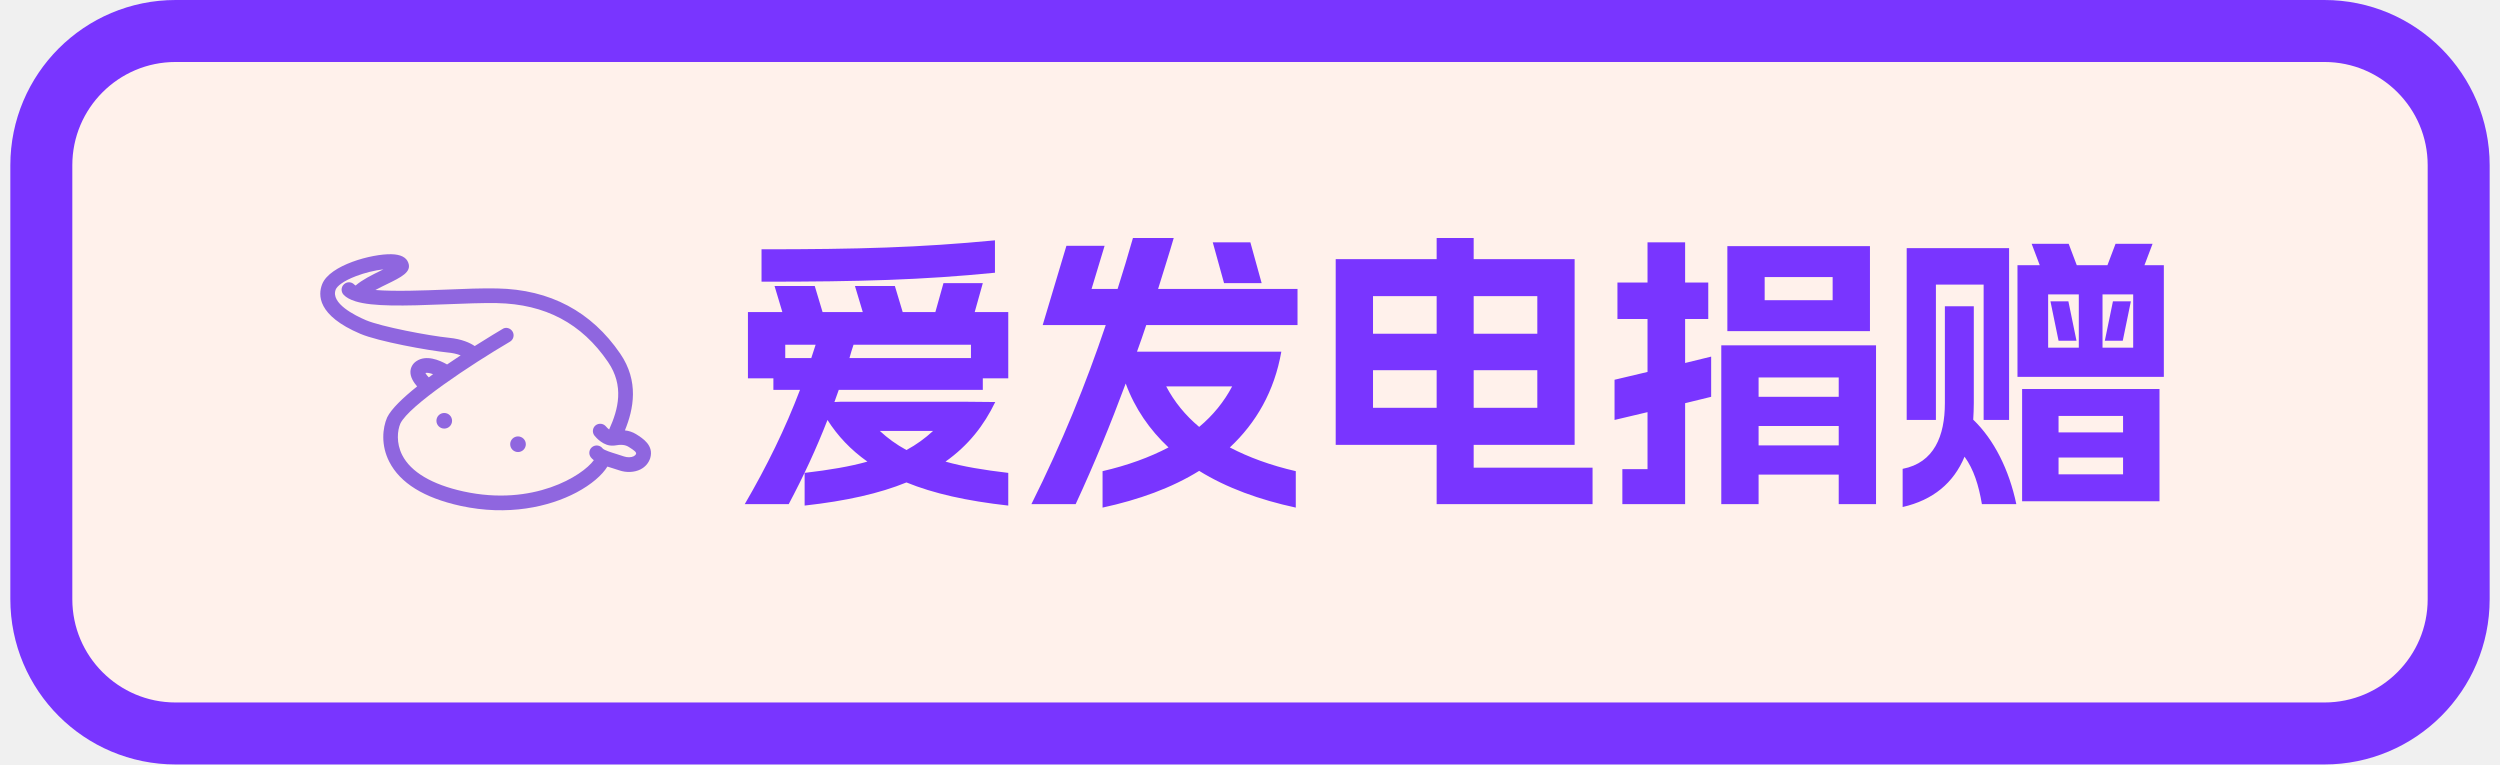
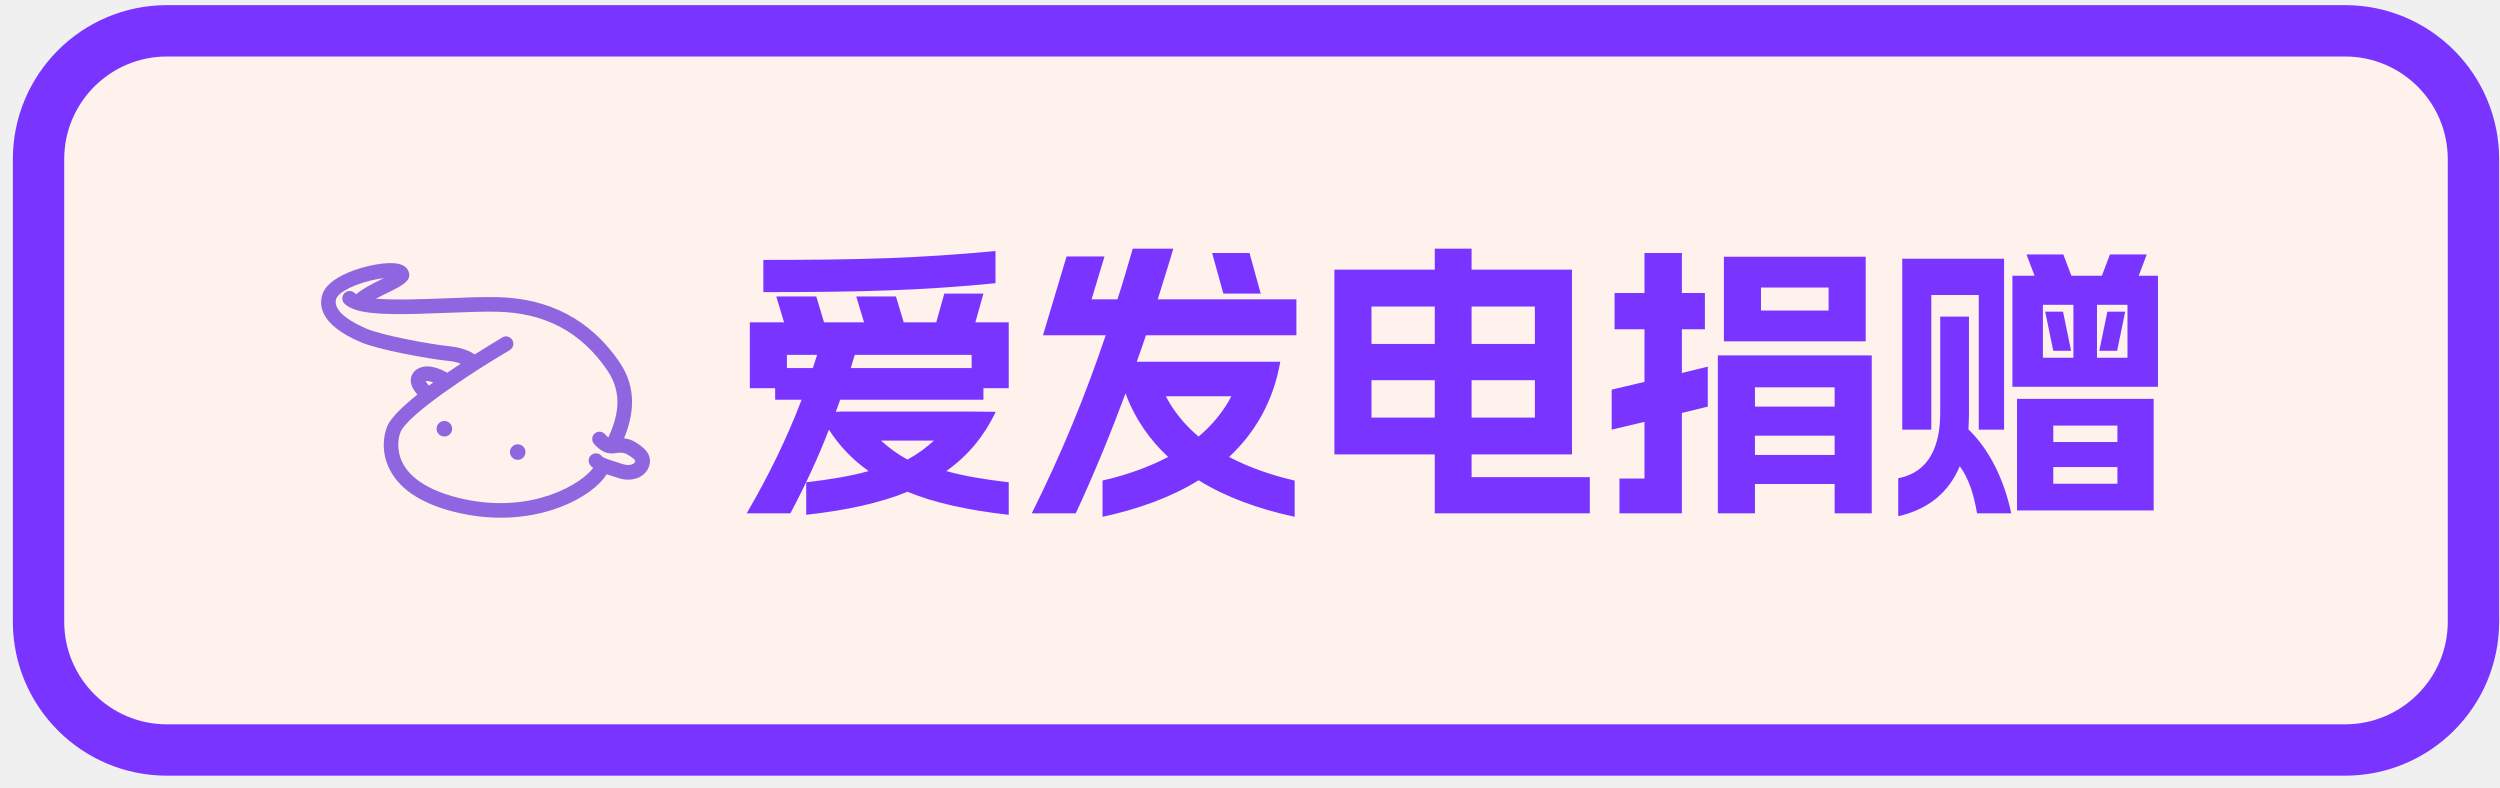
- <svg xmlns="http://www.w3.org/2000/svg" width="121" height="37" viewBox="0 0 121 37" fill="none">
-   <rect x="2" y="1.5" width="117" height="34" rx="6.5" fill="#FFF1EB" />
-   <rect x="2" y="1.5" width="117" height="34" rx="6.5" stroke="#7935FF" stroke-width="3" />
+ <svg xmlns="http://www.w3.org/2000/svg" width="146" height="46" viewBox="0 0 146 46" fill="none">
+   <rect x="2.25" y="1.8" width="142.2" height="42" rx="7.5" fill="#FFF1EB" />
+   <rect x="2.25" y="1.8" width="142.2" height="42" rx="7.5" stroke="#7935FF" stroke-width="3" />
  <g clip-path="url(#clip0_44_43)">
-     <path d="M21.502 19.988C21.292 19.988 21.123 20.156 21.123 20.366C21.123 20.575 21.292 20.744 21.502 20.744C21.711 20.744 21.88 20.575 21.88 20.366C21.88 20.156 21.711 19.988 21.502 19.988ZM25.072 21.122C24.862 21.122 24.693 21.291 24.693 21.5C24.693 21.71 24.862 21.879 25.072 21.879C25.281 21.879 25.45 21.71 25.45 21.5C25.45 21.294 25.281 21.125 25.072 21.122Z" fill="#8F66DF" />
-     <path d="M30.786 21.013C30.623 20.913 30.436 20.85 30.245 20.831C30.667 19.803 30.936 18.456 30.02 17.118C28.626 15.077 26.622 14.011 24.068 13.961C23.34 13.945 22.483 13.979 21.577 14.017C20.523 14.058 19.12 14.114 18.169 14.036C18.36 13.933 18.563 13.832 18.738 13.748C19.41 13.42 19.936 13.167 19.761 12.717C19.667 12.454 19.395 12.316 18.945 12.304C18.001 12.282 15.96 12.829 15.594 13.751C15.387 14.27 15.353 15.271 17.444 16.158C18.304 16.524 20.736 16.968 21.674 17.062C21.886 17.08 22.096 17.124 22.296 17.199C22.08 17.34 21.861 17.49 21.639 17.64C21.255 17.421 20.623 17.162 20.154 17.48C19.979 17.593 19.87 17.784 19.864 17.993C19.858 18.25 20.014 18.503 20.189 18.703C19.498 19.256 18.939 19.791 18.738 20.203C18.517 20.71 18.426 21.541 18.842 22.351C19.367 23.379 20.523 24.095 22.286 24.483C24.59 24.986 26.578 24.533 27.894 23.839C28.626 23.451 29.148 22.992 29.398 22.582C29.476 22.607 29.554 22.632 29.636 22.657C29.748 22.692 29.86 22.726 29.967 22.763C30.314 22.885 30.701 22.866 30.998 22.72L31.014 22.71C31.23 22.601 31.395 22.407 31.47 22.176C31.655 21.557 31.114 21.219 30.786 21.013ZM20.961 18.112L20.752 18.265C20.689 18.203 20.633 18.131 20.589 18.053C20.67 18.028 20.811 18.056 20.961 18.112ZM30.786 21.963C30.77 22.01 30.736 22.047 30.673 22.082C30.548 22.144 30.364 22.148 30.198 22.091C30.086 22.051 29.964 22.013 29.842 21.976C29.617 21.907 29.238 21.791 29.167 21.704C29.048 21.547 28.826 21.513 28.666 21.632C28.507 21.751 28.476 21.973 28.595 22.132C28.638 22.185 28.685 22.232 28.741 22.273C28.198 23.026 25.809 24.526 22.43 23.785C20.908 23.451 19.883 22.845 19.467 22.026C19.167 21.435 19.235 20.828 19.379 20.497C19.792 19.637 22.777 17.659 24.684 16.537C24.853 16.436 24.909 16.218 24.809 16.049C24.709 15.88 24.481 15.811 24.321 15.924C24.168 16.015 23.646 16.324 22.977 16.749C22.752 16.596 22.361 16.411 21.736 16.349C20.745 16.249 18.457 15.811 17.716 15.499C17.188 15.274 15.985 14.68 16.25 14.011C16.313 13.854 16.603 13.604 17.232 13.364C17.66 13.201 18.107 13.092 18.56 13.035L18.42 13.104C17.991 13.314 17.526 13.545 17.21 13.82C17.188 13.807 17.166 13.792 17.147 13.773C17.016 13.633 16.794 13.623 16.65 13.758L16.644 13.764C16.5 13.898 16.497 14.123 16.632 14.267C16.76 14.402 16.947 14.502 17.185 14.576C17.194 14.58 17.201 14.583 17.21 14.586C18.041 14.842 19.517 14.811 21.596 14.727C22.493 14.692 23.34 14.658 24.046 14.67C26.391 14.717 28.151 15.649 29.429 17.521C30.214 18.672 29.932 19.803 29.482 20.788C29.426 20.744 29.373 20.694 29.329 20.641C29.204 20.491 28.982 20.466 28.829 20.585C28.676 20.706 28.651 20.932 28.773 21.085C28.845 21.175 29.217 21.604 29.676 21.566H29.701C29.717 21.563 29.729 21.566 29.745 21.563C30.058 21.507 30.258 21.519 30.442 21.638C30.689 21.794 30.808 21.885 30.786 21.963Z" fill="#8F66DF" />
+     <path d="M25.952 24.585C25.701 24.585 25.498 24.788 25.498 25.039C25.498 25.29 25.701 25.493 25.952 25.493C26.203 25.493 26.406 25.29 26.406 25.039C26.406 24.788 26.203 24.585 25.952 24.585ZM30.236 25.947C29.985 25.947 29.782 26.149 29.782 26.401C29.782 26.652 29.985 26.855 30.236 26.855C30.487 26.855 30.69 26.652 30.69 26.401C30.69 26.153 30.487 25.95 30.236 25.947Z" fill="#8F66DF" />
+     <path d="M37.093 25.815C36.898 25.695 36.673 25.62 36.444 25.598C36.95 24.364 37.273 22.747 36.174 21.142C34.501 18.692 32.096 17.413 29.032 17.353C28.158 17.334 27.13 17.375 26.042 17.42C24.778 17.469 23.094 17.537 21.953 17.443C22.182 17.319 22.426 17.199 22.636 17.098C23.443 16.704 24.073 16.4 23.863 15.86C23.75 15.545 23.424 15.38 22.884 15.365C21.751 15.338 19.301 15.995 18.863 17.102C18.615 17.724 18.574 18.925 21.083 19.99C22.115 20.429 25.033 20.961 26.158 21.074C26.413 21.096 26.665 21.149 26.905 21.239C26.646 21.408 26.384 21.588 26.117 21.768C25.656 21.505 24.898 21.194 24.335 21.577C24.125 21.712 23.994 21.941 23.986 22.192C23.979 22.499 24.167 22.803 24.377 23.043C23.548 23.707 22.876 24.349 22.636 24.844C22.37 25.451 22.261 26.449 22.76 27.421C23.39 28.655 24.778 29.514 26.894 29.979C29.658 30.583 32.044 30.039 33.623 29.206C34.501 28.741 35.127 28.19 35.428 27.698C35.521 27.729 35.615 27.759 35.713 27.788C35.848 27.83 35.983 27.871 36.11 27.916C36.527 28.062 36.992 28.04 37.348 27.863L37.367 27.852C37.626 27.721 37.825 27.488 37.914 27.211C38.136 26.468 37.487 26.063 37.093 25.815ZM25.303 22.334L25.052 22.518C24.977 22.443 24.909 22.357 24.857 22.263C24.954 22.233 25.123 22.267 25.303 22.334ZM37.093 26.956C37.074 27.012 37.033 27.057 36.958 27.098C36.808 27.173 36.587 27.177 36.388 27.11C36.253 27.061 36.106 27.016 35.96 26.971C35.69 26.888 35.236 26.749 35.15 26.644C35.007 26.457 34.741 26.416 34.55 26.558C34.358 26.701 34.321 26.967 34.463 27.158C34.516 27.222 34.572 27.278 34.64 27.327C33.987 28.231 31.121 30.032 27.066 29.143C25.239 28.741 24.009 28.014 23.51 27.031C23.15 26.322 23.233 25.594 23.405 25.197C23.9 24.165 27.483 21.79 29.771 20.444C29.973 20.324 30.041 20.061 29.921 19.859C29.801 19.656 29.527 19.573 29.336 19.709C29.152 19.817 28.525 20.189 27.723 20.699C27.453 20.515 26.984 20.294 26.233 20.219C25.044 20.099 22.299 19.573 21.41 19.198C20.776 18.928 19.331 18.216 19.65 17.413C19.725 17.225 20.074 16.925 20.828 16.636C21.342 16.441 21.878 16.31 22.422 16.242L22.253 16.325C21.74 16.576 21.181 16.854 20.802 17.184C20.776 17.169 20.749 17.15 20.727 17.128C20.569 16.959 20.303 16.948 20.13 17.109L20.123 17.116C19.95 17.278 19.947 17.548 20.108 17.721C20.262 17.882 20.487 18.002 20.772 18.092C20.783 18.096 20.791 18.099 20.802 18.103C21.8 18.411 23.57 18.373 26.065 18.272C27.141 18.231 28.158 18.189 29.006 18.204C31.819 18.261 33.931 19.378 35.465 21.625C36.407 23.006 36.069 24.364 35.529 25.545C35.461 25.493 35.398 25.433 35.345 25.369C35.195 25.189 34.929 25.159 34.745 25.302C34.561 25.448 34.531 25.718 34.677 25.902C34.764 26.011 35.21 26.524 35.761 26.479H35.791C35.81 26.476 35.825 26.479 35.844 26.476C36.219 26.408 36.459 26.423 36.68 26.566C36.977 26.753 37.119 26.862 37.093 26.956Z" fill="#8F66DF" />
  </g>
-   <path d="M48.8 24.47C46.784 24.246 45.174 23.882 43.872 23.35C42.57 23.882 40.96 24.246 38.944 24.47V22.888C40.134 22.748 41.142 22.58 41.982 22.342C41.17 21.768 40.54 21.096 40.05 20.326C39.518 21.698 38.888 23.056 38.174 24.4H36.046C37.124 22.552 38.006 20.746 38.72 18.87H37.432V18.31H36.2V15.104H37.866L37.488 13.844H39.434L39.812 15.104H41.758L41.38 13.844H43.312L43.69 15.104H45.272L45.664 13.704H47.568L47.176 15.104H48.8V18.31H47.568V18.87H40.596L40.386 19.458L40.694 19.444H46.7L48.17 19.458C47.624 20.592 46.868 21.558 45.762 22.342C46.602 22.58 47.61 22.748 48.8 22.888V24.47ZM36.858 13.634V12.066C41.562 12.066 44.488 11.982 48.156 11.632V13.2C44.614 13.55 41.66 13.634 36.858 13.634ZM38.006 17.33H39.266L39.476 16.686H38.006V17.33ZM41.114 17.33H46.994V16.686H41.31C41.24 16.896 41.17 17.12 41.114 17.33ZM42.584 20.858C42.962 21.208 43.382 21.516 43.872 21.782C44.362 21.516 44.782 21.208 45.16 20.858H42.584ZM49.92 24.4C51.404 21.432 52.566 18.562 53.518 15.734H50.466L51.614 11.898H53.462L52.832 13.984H54.092C54.358 13.158 54.596 12.346 54.834 11.52H56.808C56.57 12.346 56.304 13.158 56.052 13.984H62.8V15.734H55.478C55.338 16.168 55.184 16.588 55.03 17.022H62.016C61.68 18.94 60.798 20.466 59.524 21.656C60.434 22.132 61.498 22.524 62.716 22.804V24.568C60.966 24.19 59.37 23.616 58.04 22.79C56.71 23.616 55.114 24.19 53.364 24.568V22.804C54.582 22.524 55.646 22.132 56.556 21.656C55.646 20.802 54.932 19.78 54.484 18.562C53.756 20.522 52.958 22.468 52.062 24.4H49.92ZM56.444 18.702C56.836 19.444 57.368 20.102 58.04 20.662C58.712 20.102 59.244 19.444 59.636 18.702H56.444ZM58.698 11.73H60.518L61.064 13.704H59.244L58.698 11.73ZM76.212 12.542V21.53H71.326V22.636H77.08V24.4H69.534V21.53H64.648V12.542H69.534V11.52H71.326V12.542H76.212ZM66.454 19.738H69.534V17.918H66.454V19.738ZM66.454 16.154H69.534V14.334H66.454V16.154ZM71.326 19.738H74.406V17.918H71.326V19.738ZM71.326 16.154H74.406V14.334H71.326V16.154ZM88.994 18.268H85.116V19.206H88.994V18.268ZM78.144 20.326V18.38L79.74 18.002V15.44H78.284V13.676H79.74V11.73H81.56V13.676H82.68V15.44H81.56V17.568L82.82 17.26V19.206L81.56 19.514V24.4H78.522V22.706H79.74V19.948L78.144 20.326ZM83.31 24.4V16.714H90.8V24.4H88.994V22.972H85.116V24.4H83.31ZM83.604 16.028V11.912H90.506V16.028H83.604ZM85.116 21.558H88.994V20.62H85.116V21.558ZM85.41 14.53H88.7V13.41H85.41V14.53ZM92.284 20.326V12.01H97.24V20.326H96.008V13.774H93.698V20.326H92.284ZM92.088 24.54V22.692C93.614 22.398 94.132 21.096 94.132 19.514V14.824H95.532V19.514C95.532 19.794 95.518 20.06 95.504 20.312C96.512 21.278 97.24 22.734 97.59 24.4H95.924C95.77 23.49 95.532 22.72 95.084 22.104C94.552 23.378 93.558 24.204 92.088 24.54ZM97.646 18.24V12.836H98.724L98.332 11.8H100.124L100.516 12.836H102L102.392 11.8H104.184L103.792 12.836H104.73V18.24H97.646ZM97.87 24.26V18.828H104.52V24.26H97.87ZM99.13 16.826H100.614V14.25H99.13V16.826ZM99.242 14.586H100.11L100.502 16.49H99.634L99.242 14.586ZM99.634 22.958H102.756V22.146H99.634V22.958ZM99.634 20.928H102.756V20.13H99.634V20.928ZM101.762 16.826H103.246V14.25H101.762V16.826ZM101.874 16.49L102.266 14.586H103.134L102.742 16.49H101.874Z" fill="#7935FF" />
+   <path d="M58.91 30.064C56.491 29.795 54.559 29.358 52.996 28.72C51.434 29.358 49.502 29.795 47.083 30.064V28.166C48.511 27.998 49.72 27.796 50.728 27.51C49.754 26.822 48.998 26.015 48.41 25.091C47.772 26.738 47.016 28.367 46.159 29.98H43.605C44.899 27.762 45.957 25.595 46.814 23.344H45.268V22.672H43.79V18.825H45.789L45.336 17.313H47.671L48.124 18.825H50.46L50.006 17.313H52.324L52.778 18.825H54.676L55.147 17.145H57.432L56.961 18.825H58.91V22.672H57.432V23.344H49.065L48.813 24.05L49.183 24.033H56.39L58.154 24.05C57.499 25.41 56.592 26.57 55.264 27.51C56.272 27.796 57.482 27.998 58.91 28.166V30.064ZM44.58 17.061V15.179C50.224 15.179 53.736 15.078 58.137 14.658V16.54C53.887 16.96 50.342 17.061 44.58 17.061ZM45.957 21.496H47.469L47.721 20.723H45.957V21.496ZM49.687 21.496H56.743V20.723H49.922C49.838 20.975 49.754 21.244 49.687 21.496ZM51.451 25.73C51.904 26.15 52.408 26.519 52.996 26.838C53.584 26.519 54.088 26.15 54.542 25.73H51.451ZM60.254 29.98C62.035 26.418 63.429 22.974 64.572 19.581H60.909L62.287 14.978H64.504L63.748 17.481H65.26C65.58 16.49 65.865 15.515 66.151 14.524H68.52C68.234 15.515 67.915 16.49 67.612 17.481H75.71V19.581H66.924C66.756 20.102 66.571 20.606 66.386 21.126H74.769C74.366 23.428 73.308 25.259 71.779 26.687C72.871 27.258 74.148 27.729 75.609 28.065V30.182C73.509 29.728 71.594 29.039 69.998 28.048C68.402 29.039 66.487 29.728 64.387 30.182V28.065C65.848 27.729 67.125 27.258 68.217 26.687C67.125 25.662 66.268 24.436 65.731 22.974C64.857 25.326 63.9 27.662 62.824 29.98H60.254ZM68.083 23.142C68.553 24.033 69.192 24.822 69.998 25.494C70.804 24.822 71.443 24.033 71.913 23.142H68.083ZM70.788 14.776H72.972L73.627 17.145H71.443L70.788 14.776ZM91.804 15.75V26.536H85.941V27.863H92.846V29.98H83.791V26.536H77.928V15.75H83.791V14.524H85.941V15.75H91.804ZM80.095 24.386H83.791V22.202H80.095V24.386ZM80.095 20.085H83.791V17.901H80.095V20.085ZM85.941 24.386H89.637V22.202H85.941V24.386ZM85.941 20.085H89.637V17.901H85.941V20.085ZM107.143 22.622H102.489V23.747H107.143V22.622ZM94.123 25.091V22.756L96.038 22.302V19.228H94.291V17.111H96.038V14.776H98.222V17.111H99.566V19.228H98.222V21.782L99.734 21.412V23.747L98.222 24.117V29.98H94.576V27.947H96.038V24.638L94.123 25.091ZM100.322 29.98V20.757H109.31V29.98H107.143V28.266H102.489V29.98H100.322ZM100.675 19.934V14.994H108.957V19.934H100.675ZM102.489 26.57H107.143V25.444H102.489V26.57ZM102.842 18.136H106.79V16.792H102.842V18.136ZM111.091 25.091V15.112H117.038V25.091H115.56V17.229H112.788V25.091H111.091ZM110.856 30.148V27.93C112.687 27.578 113.308 26.015 113.308 24.117V18.489H114.988V24.117C114.988 24.453 114.972 24.772 114.955 25.074C116.164 26.234 117.038 27.981 117.458 29.98H115.459C115.274 28.888 114.988 27.964 114.451 27.225C113.812 28.754 112.62 29.745 110.856 30.148ZM117.525 22.588V16.103H118.819L118.348 14.86H120.499L120.969 16.103H122.75L123.22 14.86H125.371L124.9 16.103H126.026V22.588H117.525ZM117.794 29.812V23.294H125.774V29.812H117.794ZM119.306 20.891H121.087V17.8H119.306V20.891ZM119.44 18.203H120.482L120.952 20.488H119.911L119.44 18.203ZM119.911 28.25H123.657V27.275H119.911V28.25ZM119.911 25.814H123.657V24.856H119.911V25.814ZM122.464 20.891H124.245V17.8H122.464V20.891ZM122.599 20.488L123.069 18.203H124.111L123.64 20.488H122.599Z" fill="#7935FF" />
  <defs>
    <clipPath id="clip0_44_43">
-       <rect width="16" height="16" fill="white" transform="translate(15.5 10.5)" />
+       <rect width="19.2" height="19.2" fill="white" transform="translate(18.75 13.2)" />
    </clipPath>
  </defs>
</svg>
